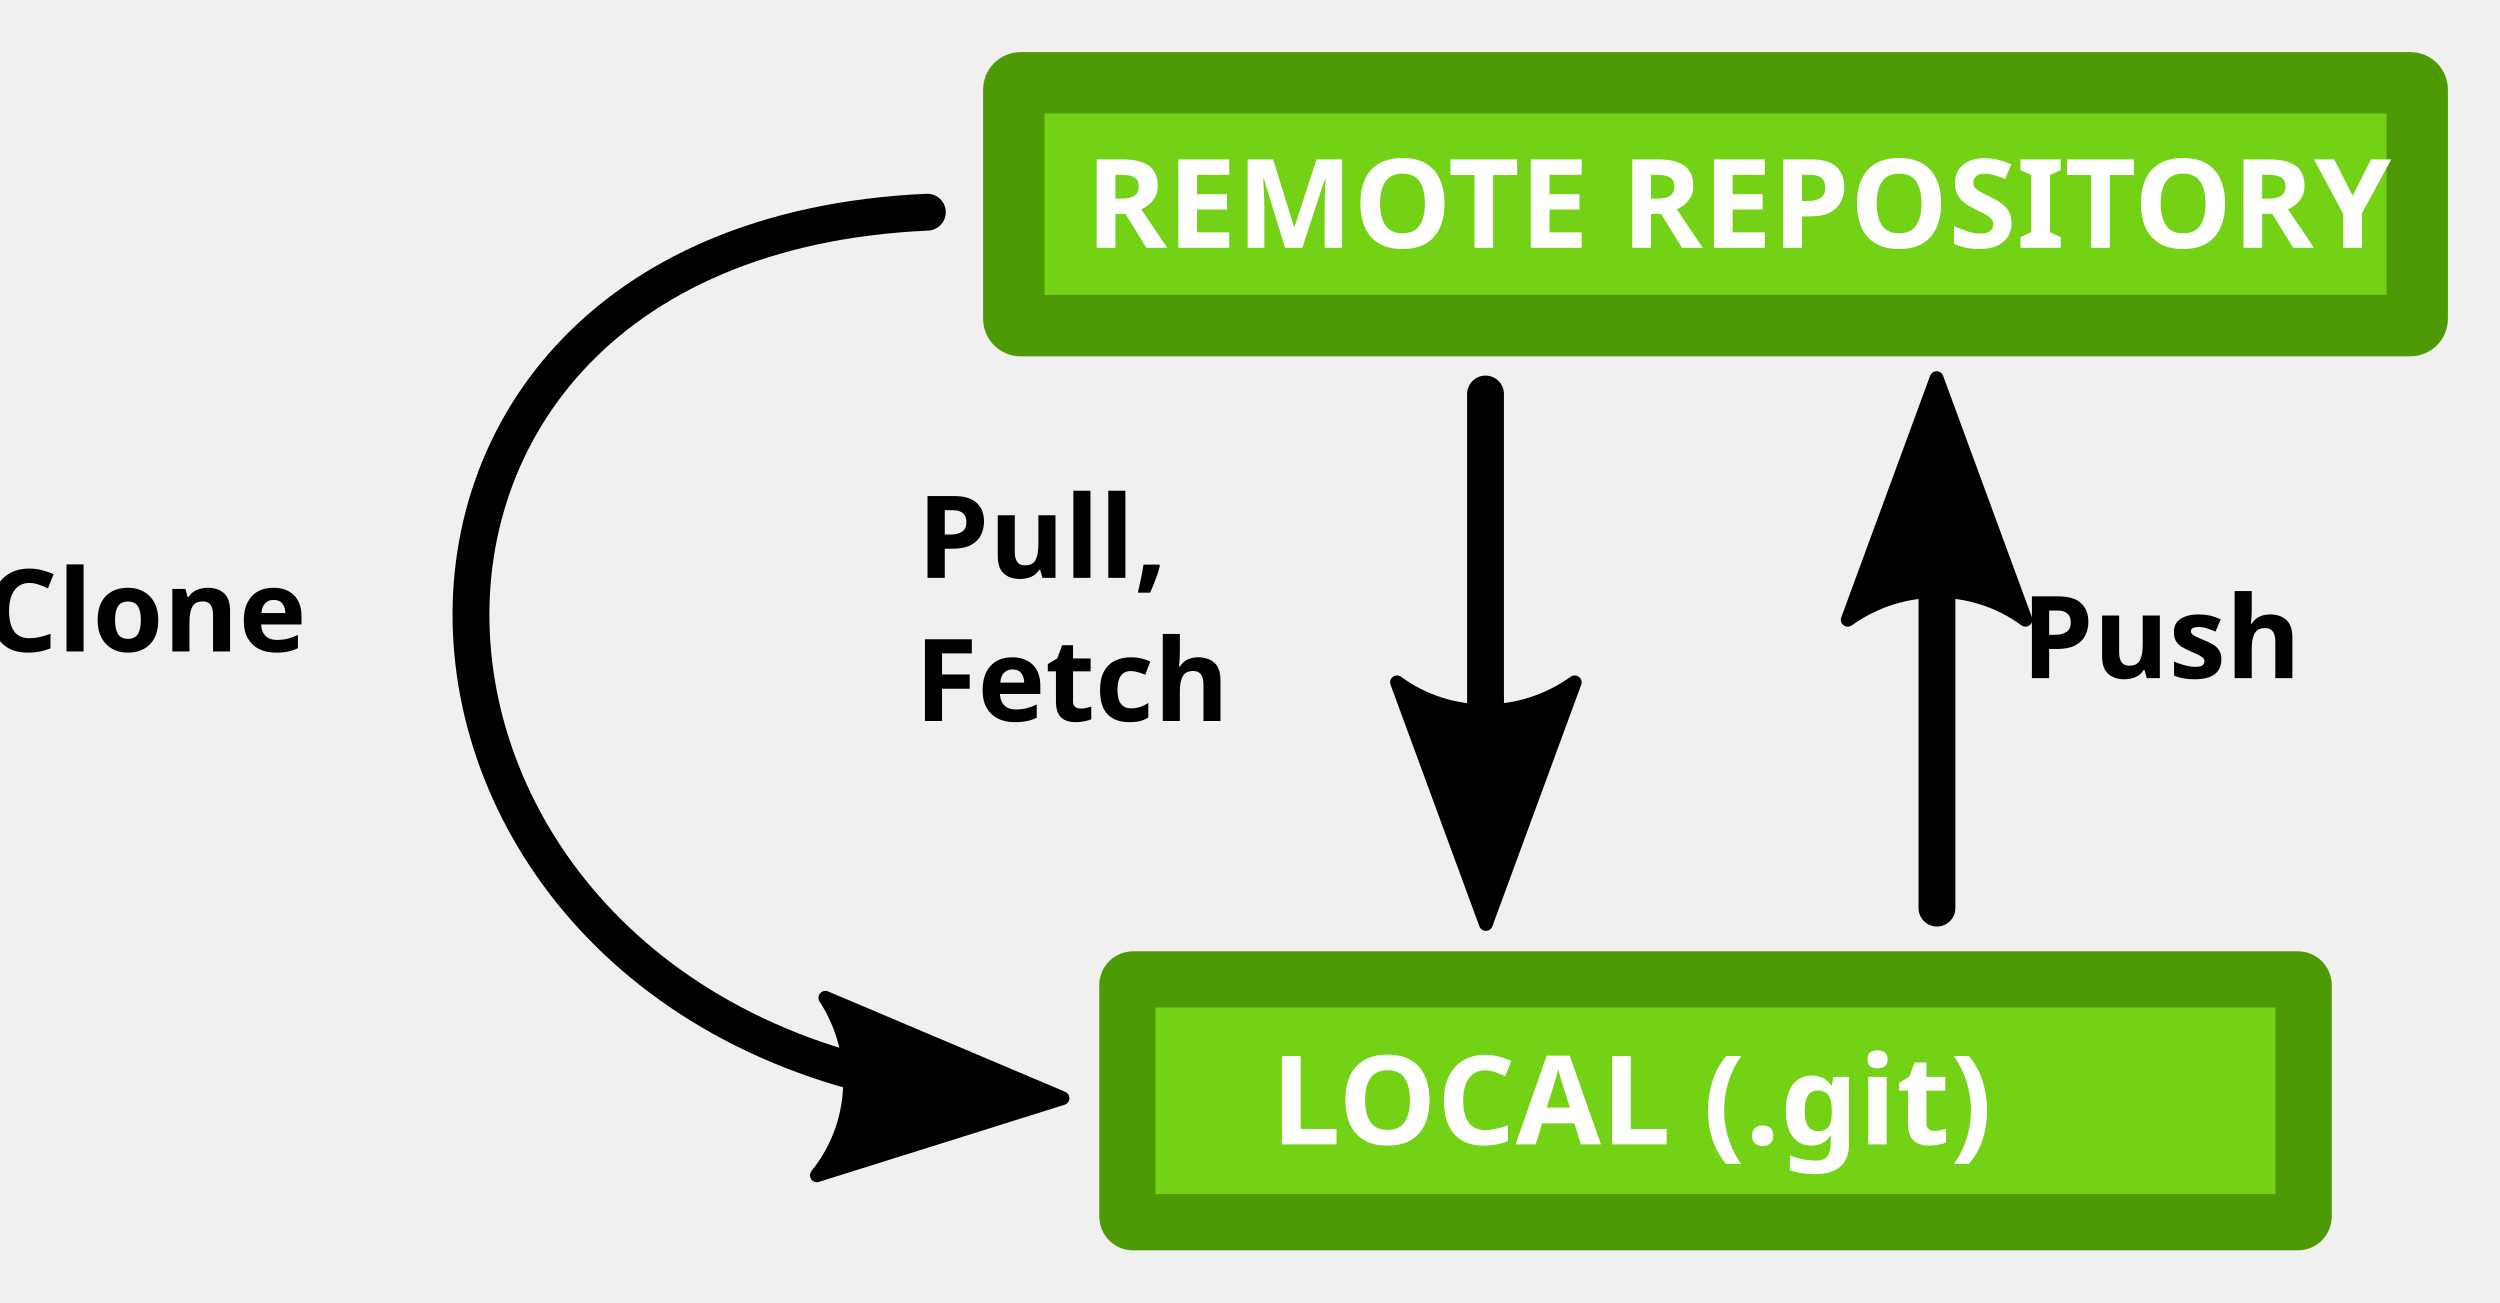
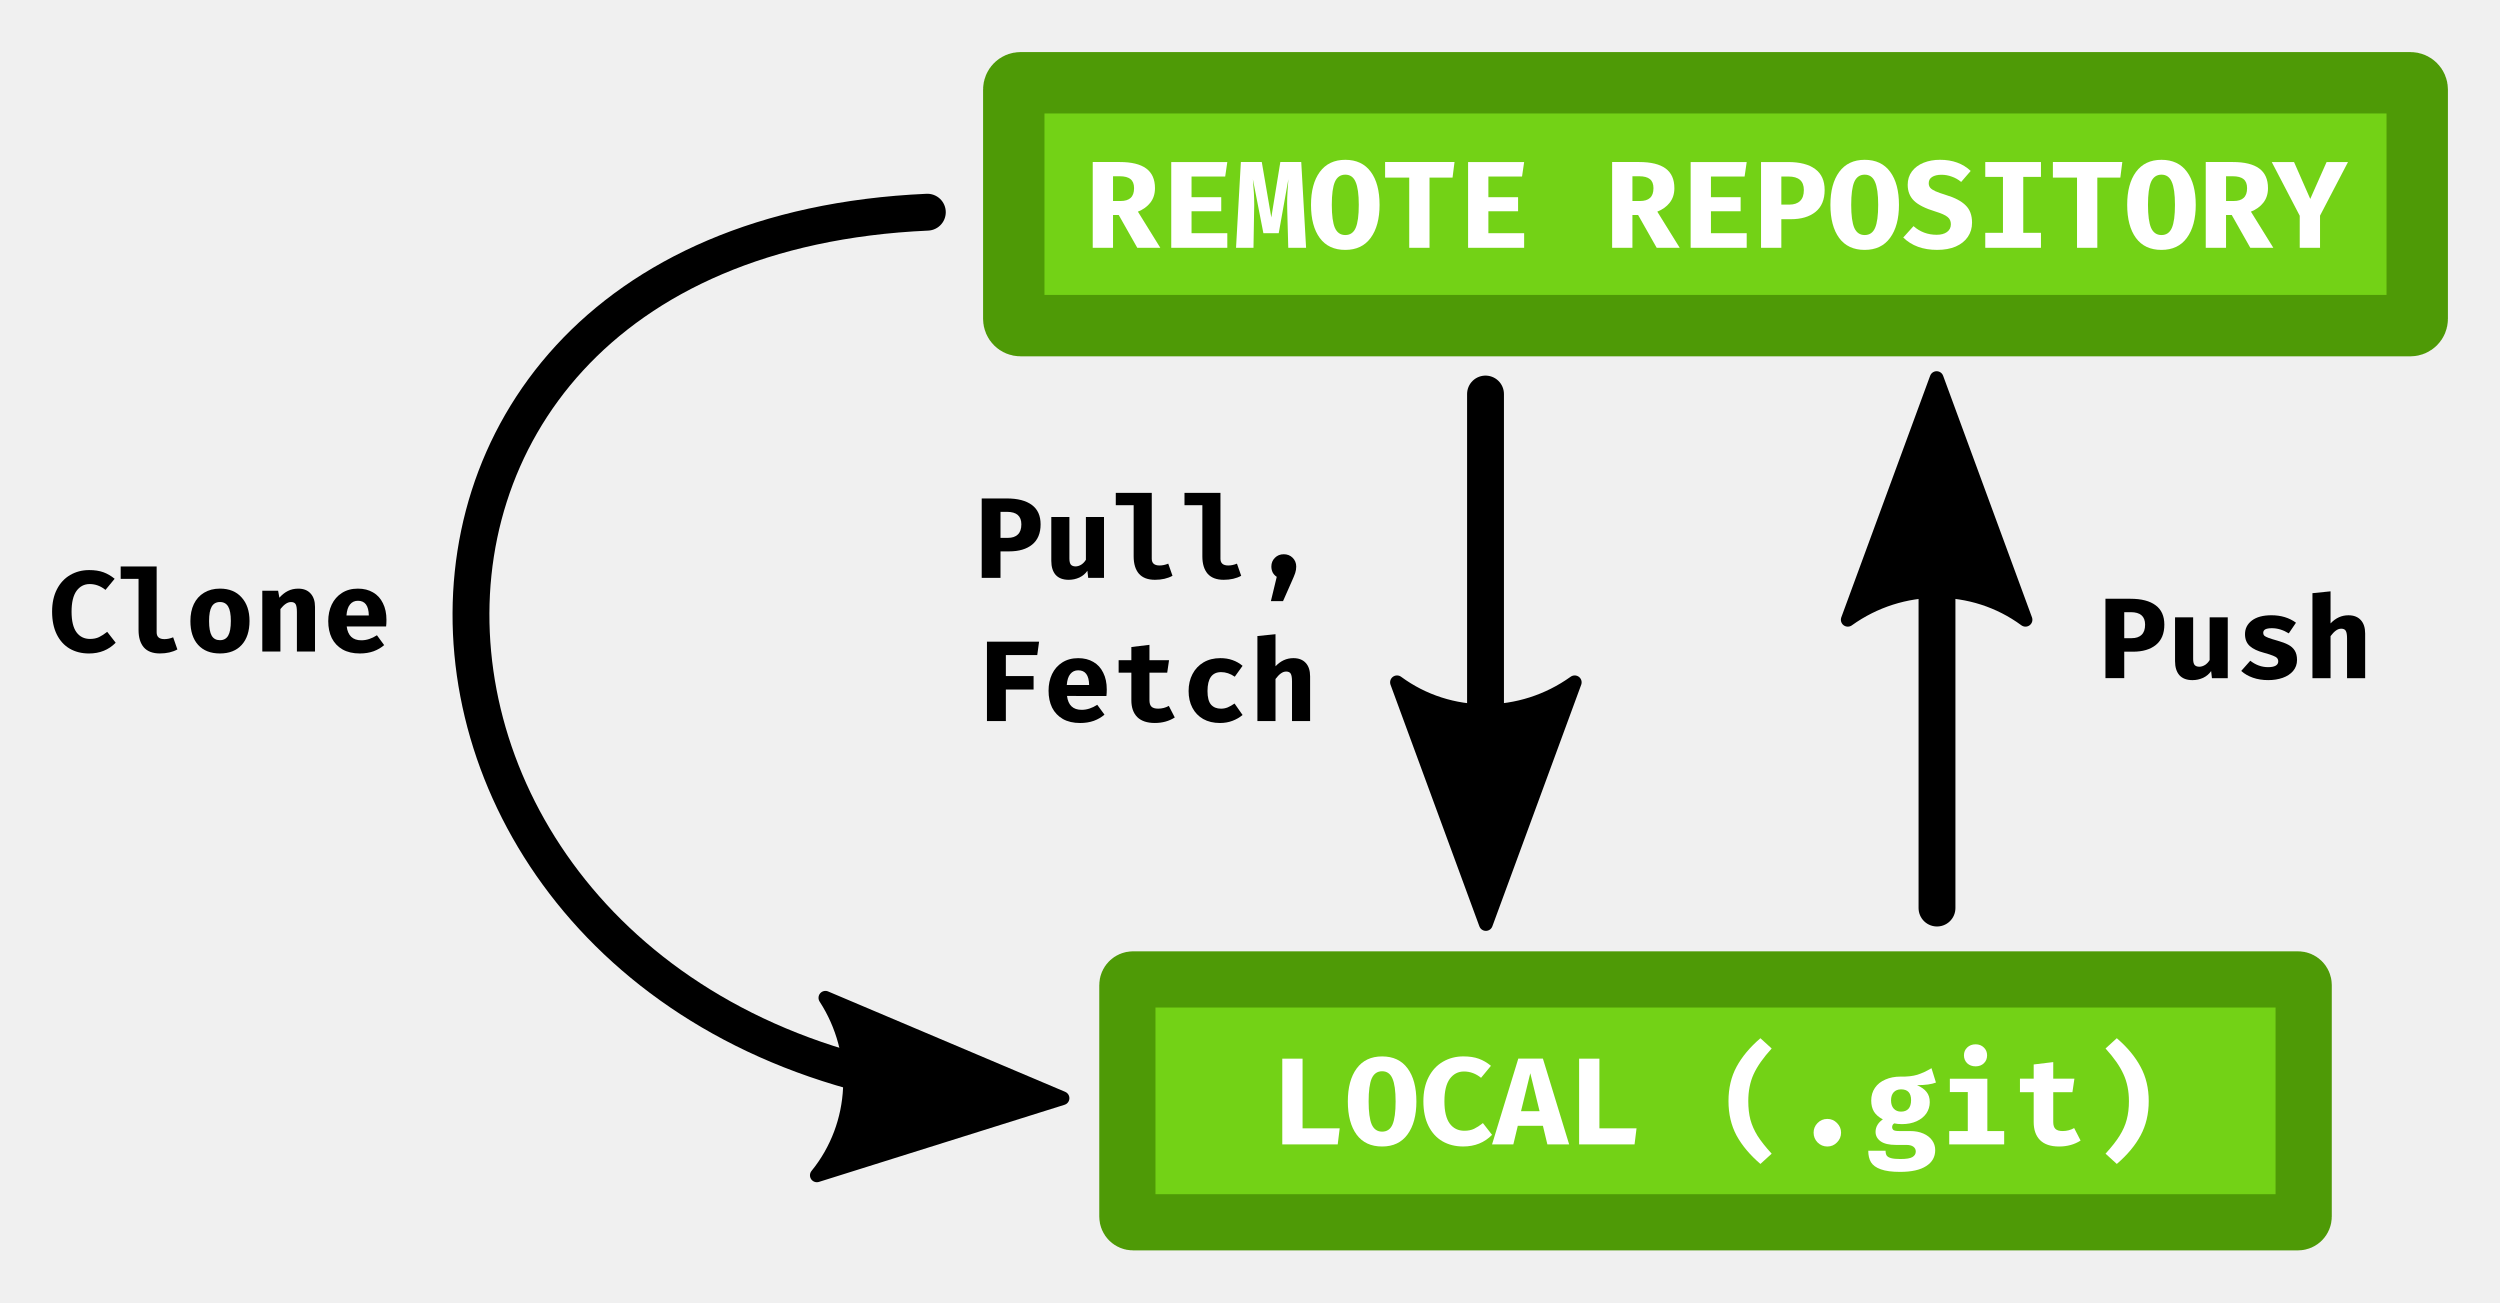
- <svg xmlns="http://www.w3.org/2000/svg" width="479.984" height="250.06" viewBox="0 0 479.984 250.06" version="1.1" id="svg8">
-   <defs id="defs2">
-     <marker orient="auto" refY="0" refX="0" id="marker9711" style="overflow:visible">
-       <path id="path9709" style="fill:#000000;fill-opacity:1;fill-rule:evenodd;stroke:#000000;stroke-width:0.625;stroke-linejoin:round;stroke-opacity:1" d="M 8.719,4.034 -2.207,0.016 8.719,-4.002 c -1.745,2.372 -1.735,5.617 -6e-7,8.035 z" transform="scale(-0.6)" />
+ <svg xmlns="http://www.w3.org/2000/svg" version="1.1" viewBox="0 0 479.98 250.06">
+   <defs>
+     <marker id="marker9711" overflow="visible" orient="auto">
+       <path transform="scale(-.6)" d="m8.719 4.034-10.926-4.018 10.926-4.018c-1.746 2.372-1.735 5.617-6e-7 8.035z" fill-rule="evenodd" stroke="#000" stroke-linejoin="round" stroke-width=".625" />
    </marker>
-     <marker orient="auto" refY="0" refX="0" id="marker7130" style="overflow:visible">
-       <path id="path7128" style="fill:#000000;fill-opacity:1;fill-rule:evenodd;stroke:#000000;stroke-width:0.625;stroke-linejoin:round;stroke-opacity:1" d="M 8.719,4.034 -2.207,0.016 8.719,-4.002 c -1.745,2.372 -1.735,5.617 -6e-7,8.035 z" transform="scale(-0.6)" />
+     <marker id="marker7130" overflow="visible" orient="auto">
+       <path transform="scale(-.6)" d="m8.719 4.034-10.926-4.018 10.926-4.018c-1.746 2.372-1.735 5.617-6e-7 8.035z" fill-rule="evenodd" stroke="#000" stroke-linejoin="round" stroke-width=".625" />
    </marker>
-     <marker style="overflow:visible" id="marker5882" refX="0" refY="0" orient="auto">
-       <path transform="scale(-0.6)" d="M 8.719,4.034 -2.207,0.016 8.719,-4.002 c -1.745,2.372 -1.735,5.617 -6e-7,8.035 z" style="fill:#000000;fill-opacity:1;fill-rule:evenodd;stroke:#000000;stroke-width:0.625;stroke-linejoin:round;stroke-opacity:1" id="path5880" />
-     </marker>
-     <marker orient="auto" refY="0" refX="0" id="Arrow2Lend" style="overflow:visible">
-       <path id="path5263" style="fill:#000000;fill-opacity:1;fill-rule:evenodd;stroke:#000000;stroke-width:0.625;stroke-linejoin:round;stroke-opacity:1" d="M 8.719,4.034 -2.207,0.016 8.719,-4.002 c -1.745,2.372 -1.735,5.617 -6e-7,8.035 z" transform="matrix(-1.1,0,0,-1.1,-1.1,0)" />
-     </marker>
-     <marker orient="auto" refY="0" refX="0" id="Arrow1Lend" style="overflow:visible">
-       <path id="path5245" d="M 0,0 5,-5 -12.5,0 5,5 Z" style="fill:#000000;fill-opacity:1;fill-rule:evenodd;stroke:#000000;stroke-width:1pt;stroke-opacity:1" transform="matrix(-0.8,0,0,-0.8,-10,0)" />
-     </marker>
-     <marker orient="auto" refY="0" refX="0" id="Arrow1Lstart" style="overflow:visible">
-       <path id="path5242" d="M 0,0 5,-5 -12.5,0 5,5 Z" style="fill:#000000;fill-opacity:1;fill-rule:evenodd;stroke:#000000;stroke-width:1pt;stroke-opacity:1" transform="matrix(0.8,0,0,0.8,10,0)" />
+     <marker id="marker5882" overflow="visible" orient="auto">
+       <path transform="scale(-.6)" d="m8.719 4.034-10.926-4.018 10.926-4.018c-1.746 2.372-1.735 5.617-6e-7 8.035z" fill-rule="evenodd" stroke="#000" stroke-linejoin="round" stroke-width=".625" />
    </marker>
  </defs>
-   <g id="layer1" transform="translate(86.5166,-372.9105)">
-     <rect style="opacity:1;fill:#73d216;fill-opacity:1;stroke:#4e9a06;stroke-width:11.788;stroke-linecap:square;stroke-linejoin:miter;stroke-miterlimit:4;stroke-dasharray:none;stroke-dashoffset:0;stroke-opacity:1" id="rect4584" width="46.628" height="269.448" x="388.804" y="-377.574" ry="1.301" transform="rotate(90)" />
-     <text xml:space="preserve" style="font-style:normal;font-variant:normal;font-weight:bold;font-stretch:normal;font-size:23.759px;line-height:1.25;font-family:'Fira Code';-inkscape-font-specification:'Fira Code Bold';letter-spacing:0px;word-spacing:0px;fill:#ffffff;fill-opacity:1;stroke:none;stroke-width:2.97" x="121.901" y="420.484" id="text4588">
-       <tspan id="tspan4586" x="121.901" y="420.484" style="font-style:normal;font-variant:normal;font-weight:bold;font-stretch:normal;font-family:'Fira Code';-inkscape-font-specification:'Fira Code Bold';fill:#ffffff;fill-opacity:1;stroke-width:2.97">REMOTE REPOSITORY</tspan>
-     </text>
-     <rect ry="1.09" y="-355.77" x="560.947" height="225.839" width="46.628" id="rect5214" style="opacity:1;fill:#73d216;fill-opacity:1;stroke:#4e9a06;stroke-width:10.792;stroke-linecap:square;stroke-linejoin:miter;stroke-miterlimit:4;stroke-dasharray:none;stroke-dashoffset:0;stroke-opacity:1" transform="rotate(90)" />
-     <text id="text5218" y="592.626" x="157.465" style="font-style:normal;font-variant:normal;font-weight:bold;font-stretch:normal;font-size:23.759px;line-height:1.25;font-family:sans-serif;-inkscape-font-specification:'sans-serif Bold';letter-spacing:0px;word-spacing:0px;fill:#ffffff;fill-opacity:1;stroke:none;stroke-width:2.97" xml:space="preserve">
-       <tspan style="font-style:normal;font-variant:normal;font-weight:bold;font-stretch:normal;font-family:'Fira Code';-inkscape-font-specification:'Fira Code Bold';fill:#ffffff;fill-opacity:1;stroke-width:2.97" y="592.626" x="157.465" id="tspan5216">LOCAL (.git)</tspan>
-     </text>
-     <path id="path5878" d="m 198.694,448.561 v 92.373" style="fill:none;stroke:#000000;stroke-width:7.076;stroke-linecap:round;stroke-linejoin:round;stroke-opacity:1;marker-end:url(#marker5882)" />
-     <path style="fill:none;stroke:#000000;stroke-width:7.076;stroke-linecap:round;stroke-linejoin:round;stroke-opacity:1;marker-end:url(#marker7130)" d="M 91.525,413.651 C -34.603,419.281 -20.607,577.168 108.108,583.368" id="path7126" />
-     <text xml:space="preserve" style="font-style:normal;font-variant:normal;font-weight:bold;font-stretch:normal;font-size:21.996px;line-height:1.25;font-family:'Fira Code';-inkscape-font-specification:'Fira Code Bold';font-variant-ligatures:normal;font-variant-caps:normal;font-variant-numeric:normal;font-feature-settings:normal;text-align:center;letter-spacing:0px;word-spacing:0px;writing-mode:lr-tb;text-anchor:middle;fill:#000000;fill-opacity:1;stroke:none;stroke-width:2.75" x="-44.291" y="497.995" id="text8064">
-       <tspan id="tspan8062" x="-44.291" y="497.995" style="font-style:normal;font-variant:normal;font-weight:bold;font-stretch:normal;font-family:'Fira Code';-inkscape-font-specification:'Fira Code Bold';stroke-width:2.75">Clone</tspan>
-     </text>
-     <text id="text8068" y="503.111" x="342.729" style="font-style:normal;font-variant:normal;font-weight:bold;font-stretch:normal;font-size:21.996px;line-height:1.25;font-family:sans-serif;-inkscape-font-specification:'sans-serif, Bold';font-variant-ligatures:normal;font-variant-caps:normal;font-variant-numeric:normal;font-feature-settings:normal;text-align:center;letter-spacing:0px;word-spacing:0px;writing-mode:lr-tb;text-anchor:middle;fill:#000000;fill-opacity:1;stroke:none;stroke-width:2.75" xml:space="preserve">
-       <tspan style="font-style:normal;font-variant:normal;font-weight:bold;font-stretch:normal;font-family:'Fira Code';-inkscape-font-specification:'Fira Code Bold';stroke-width:2.75" y="503.111" x="342.729" id="tspan8066">Push</tspan>
-     </text>
-     <text id="text9691" y="483.851" x="133.569" style="font-style:normal;font-variant:normal;font-weight:bold;font-stretch:normal;font-size:21.996px;line-height:1.25;font-family:'Fira Code';-inkscape-font-specification:'Fira Code Bold';font-variant-ligatures:normal;font-variant-caps:normal;font-variant-numeric:normal;font-feature-settings:normal;text-align:center;letter-spacing:0px;word-spacing:0px;writing-mode:lr-tb;text-anchor:middle;fill:#000000;fill-opacity:1;stroke:none;stroke-width:2.75" xml:space="preserve">
-       <tspan style="font-style:normal;font-variant:normal;font-weight:bold;font-stretch:normal;font-family:'Fira Code';-inkscape-font-specification:'Fira Code Bold';stroke-width:2.75" y="483.851" x="133.569" id="tspan9689">Pull,</tspan>
-       <tspan style="font-style:normal;font-variant:normal;font-weight:bold;font-stretch:normal;font-family:'Fira Code';-inkscape-font-specification:'Fira Code Bold';stroke-width:2.75" y="511.346" x="133.569" id="tspan9693">Fetch</tspan>
-     </text>
-     <path style="fill:none;stroke:#000000;stroke-width:7.076;stroke-linecap:round;stroke-linejoin:round;stroke-opacity:1;marker-end:url(#marker9711)" d="M 285.367,547.254 V 454.881" id="path9707" />
+   <g transform="translate(86.517 -372.91)">
+     <g>
+       <rect transform="rotate(90)" x="388.8" y="-377.57" width="46.628" height="269.45" ry="1.301" fill="#73d216" stroke="#4e9a06" stroke-linecap="square" stroke-width="11.788" />
+       <g fill="#fff" stroke-width="2.97" aria-label="REMOTE REPOSITORY">
+         <path d="m135.23 409.03q0 1.663-0.903 2.804-0.879 1.117-2.376 1.711l4.3 6.938h-4.419l-3.564-6.296h-1.093v6.296h-3.896v-16.465h5.179q3.397 0 5.084 1.236 1.687 1.235 1.687 3.778zm-4.015 0q0-1.188-0.689-1.734-0.665-0.546-2.067-0.546h-1.283v4.752h1.449q1.283 0 1.925-0.594 0.665-0.594 0.665-1.877z" />
+         <path d="m142.25 406.8v3.968h5.702v2.708h-5.702v4.205h6.866v2.804h-10.763v-16.465h10.763l-0.404 2.78z" />
+         <path d="m164.24 420.48h-3.421l-0.19-7.056q-0.024-0.523-0.024-1.425 0-1.188 0.071-2.305 0.071-1.14 0.166-2.376l-1.853 10.359h-2.946l-2.019-10.359q0.261 2.732 0.261 4.918l-0.024 1.259-0.119 6.985h-3.35l0.927-16.465h4.015l1.829 10.644 1.734-10.644h4.015z" />
+         <path d="m178.35 412.24q0 4.015-1.711 6.344-1.687 2.305-4.871 2.305-3.207 0-4.894-2.281-1.687-2.305-1.687-6.367 0-4.015 1.687-6.32 1.711-2.328 4.894-2.328 3.207 0 4.894 2.305 1.687 2.281 1.687 6.344zm-3.991 0q0-3.041-0.618-4.419-0.594-1.378-1.972-1.378t-1.996 1.378q-0.594 1.378-0.594 4.419 0 3.041 0.594 4.419 0.618 1.378 1.996 1.378 1.402 0 1.996-1.378t0.594-4.419z" />
+         <path d="m187.94 407.01v13.471h-3.896v-13.471h-4.633v-2.994h13.329l-0.38 2.994z" />
+         <path d="m199.24 406.8v3.968h5.702v2.708h-5.702v4.205h6.866v2.804h-10.763v-16.465h10.763l-0.404 2.78z" />
+         <path d="m234.95 409.03q0 1.663-0.903 2.804-0.879 1.117-2.376 1.711l4.3 6.938h-4.419l-3.564-6.296h-1.093v6.296h-3.896v-16.465h5.179q3.397 0 5.084 1.236 1.687 1.235 1.687 3.778zm-4.015 0q0-1.188-0.689-1.734-0.665-0.546-2.067-0.546h-1.283v4.752h1.449q1.283 0 1.925-0.594 0.665-0.594 0.665-1.877z" />
+         <path d="m241.97 406.8v3.968h5.702v2.708h-5.702v4.205h6.866v2.804h-10.763v-16.465h10.763l-0.404 2.78z" />
+         <path d="m263.8 409.39q0 2.78-1.758 4.205-1.734 1.402-4.752 1.402h-1.806v5.488h-3.896v-16.465h5.179q3.421 0 5.227 1.354 1.806 1.331 1.806 4.015zm-3.991 0q0-2.59-2.97-2.59h-1.354v5.393h1.544q1.331 0 2.043-0.689 0.737-0.689 0.737-2.115z" />
+         <path d="m278.07 412.24q0 4.015-1.711 6.344-1.687 2.305-4.871 2.305-3.207 0-4.894-2.281-1.687-2.305-1.687-6.367 0-4.015 1.687-6.32 1.711-2.328 4.894-2.328 3.207 0 4.894 2.305 1.687 2.281 1.687 6.344zm-3.991 0q0-3.041-0.618-4.419-0.594-1.378-1.972-1.378t-1.996 1.378q-0.594 1.378-0.594 4.419 0 3.041 0.594 4.419 0.618 1.378 1.996 1.378 1.402 0 1.996-1.378t0.594-4.419z" />
+         <path d="m292.1 415.66q0 1.544-0.808 2.732t-2.328 1.853q-1.497 0.641-3.564 0.641-4.087 0-6.51-2.376l1.972-2.186q1.877 1.663 4.443 1.663 1.235 0 1.972-0.523 0.76-0.546 0.76-1.497 0-0.903-0.641-1.402-0.618-0.523-2.328-1.045-2.899-0.879-4.11-2.067t-1.212-3.065q0-1.473 0.808-2.566 0.832-1.093 2.233-1.663 1.425-0.57 3.16-0.57 3.635 0 5.892 2.138l-1.829 2.115q-0.832-0.689-1.806-1.022-0.95-0.356-1.972-0.356-1.14 0-1.806 0.428-0.641 0.404-0.641 1.188 0 0.523 0.285 0.879 0.309 0.356 0.998 0.665 0.689 0.309 2.067 0.737 2.518 0.76 3.73 1.972 1.236 1.188 1.236 3.326z" />
+         <path d="m305.33 404.02v2.851h-3.397v10.739h3.397v2.875h-10.691v-2.875h3.397v-10.739h-3.397v-2.851z" />
+         <path d="m316.15 407.01v13.471h-3.896v-13.471h-4.633v-2.994h13.329l-0.38 2.994z" />
+         <path d="m335.05 412.24q0 4.015-1.711 6.344-1.687 2.305-4.871 2.305-3.207 0-4.894-2.281-1.687-2.305-1.687-6.367 0-4.015 1.687-6.32 1.711-2.328 4.894-2.328 3.207 0 4.894 2.305 1.687 2.281 1.687 6.344zm-3.991 0q0-3.041-0.618-4.419-0.594-1.378-1.972-1.378t-1.996 1.378q-0.594 1.378-0.594 4.419 0 3.041 0.594 4.419 0.618 1.378 1.996 1.378 1.402 0 1.996-1.378t0.594-4.419z" />
+         <path d="m348.92 409.03q0 1.663-0.903 2.804-0.879 1.117-2.376 1.711l4.3 6.938h-4.419l-3.564-6.296h-1.093v6.296h-3.896v-16.465h5.179q3.397 0 5.084 1.236 1.687 1.235 1.687 3.778zm-4.015 0q0-1.188-0.689-1.734-0.665-0.546-2.067-0.546h-1.283v4.752h1.449q1.283 0 1.925-0.594 0.665-0.594 0.665-1.877z" />
+         <path d="m358.91 414.31v6.177h-3.896v-6.154l-5.37-10.311h4.277l3.112 7.08 3.136-7.08h4.11z" />
+       </g>
+       <rect transform="rotate(90)" x="560.95" y="-355.77" width="46.628" height="225.84" ry="1.09" fill="#73d216" stroke="#4e9a06" stroke-linecap="square" stroke-width="10.792" />
+       <g fill="#fff" stroke-width="2.97" aria-label="LOCAL (.git)">
+         <path d="m159.67 592.63v-16.465h3.896v13.376h7.128l-0.38 3.089z" />
+         <path d="m185.42 584.38q0 4.015-1.711 6.344-1.687 2.305-4.871 2.305-3.207 0-4.894-2.281-1.687-2.305-1.687-6.367 0-4.015 1.687-6.32 1.711-2.328 4.894-2.328 3.207 0 4.894 2.305 1.687 2.281 1.687 6.344zm-3.991 0q0-3.041-0.618-4.419-0.594-1.378-1.972-1.378t-1.996 1.378q-0.594 1.378-0.594 4.419 0 3.041 0.594 4.419 0.618 1.378 1.996 1.378 1.402 0 1.996-1.378t0.594-4.419z" />
+         <path d="m194.46 575.73q1.711 0 2.946 0.451 1.236 0.451 2.328 1.354l-1.901 2.305q-1.497-1.212-3.279-1.212-1.687 0-2.732 1.425-1.022 1.425-1.022 4.3t1.022 4.277q1.022 1.378 2.804 1.378 1.093 0 1.877-0.38t1.687-1.093l1.758 2.257q-2.186 2.233-5.536 2.233-2.257 0-3.991-0.998-1.711-0.998-2.685-2.946-0.974-1.972-0.974-4.728 0-2.685 0.998-4.633t2.756-2.97 3.944-1.022z" />
+         <path d="m209.71 589.06h-4.823l-0.855 3.564h-4.087l5.037-16.465h4.728l5.037 16.465h-4.182zm-4.205-2.804h3.564l-1.782-7.294z" />
+         <path d="m216.66 592.63v-16.465h3.896v13.376h7.128l-0.38 3.089z" />
+         <path d="m249.14 584.31q0 1.996 0.404 3.564 0.428 1.568 1.378 3.112 0.974 1.521 2.708 3.421l-2.162 1.972q-3.017-2.59-4.585-5.465-1.544-2.899-1.544-6.605t1.544-6.581q1.568-2.899 4.585-5.488l2.162 1.972q-2.423 2.661-3.469 4.942-1.022 2.257-1.022 5.156z" />
+         <path d="m261.68 590.37q0-1.069 0.76-1.853 0.784-0.784 1.877-0.784t1.853 0.784q0.784 0.784 0.784 1.853 0 1.093-0.784 1.877-0.76 0.784-1.853 0.784t-1.877-0.784q-0.76-0.784-0.76-1.877z" />
+         <path d="m285.17 580.75q-1.236 0.499-3.635 0.499 1.236 0.546 1.829 1.307 0.618 0.76 0.618 1.948 0 1.212-0.665 2.186-0.665 0.95-1.877 1.497t-2.804 0.546q-0.784 0-1.473-0.143-0.19 0.095-0.309 0.309-0.095 0.19-0.095 0.404 0 0.356 0.261 0.57 0.285 0.19 1.117 0.19h2.091q1.425 0 2.518 0.475 1.093 0.475 1.687 1.307 0.594 0.832 0.594 1.877 0 1.972-1.734 3.065-1.711 1.117-5.013 1.117-2.352 0-3.706-0.499-1.331-0.475-1.877-1.354-0.523-0.879-0.523-2.21h3.326q0 0.594 0.214 0.927 0.238 0.333 0.855 0.499 0.618 0.166 1.806 0.166 1.663 0 2.281-0.38 0.641-0.38 0.641-1.069 0-0.57-0.475-0.927-0.451-0.333-1.354-0.333h-1.996q-1.948 0-2.922-0.689-0.974-0.713-0.974-1.806 0-0.713 0.356-1.331 0.38-0.641 1.045-1.069-1.188-0.641-1.711-1.497-0.523-0.879-0.523-2.115 0-1.402 0.713-2.447 0.713-1.045 1.996-1.592 1.283-0.57 2.922-0.57 1.901 0.048 3.231-0.356 1.331-0.428 2.708-1.259zm-6.7 1.307q-0.903 0-1.425 0.57-0.499 0.57-0.499 1.544 0 1.022 0.523 1.592 0.523 0.57 1.402 0.57 0.927 0 1.425-0.546 0.499-0.57 0.499-1.663 0-2.067-1.925-2.067z" />
+         <path d="m292.78 573.41q0.974 0 1.592 0.618 0.618 0.594 0.618 1.497 0 0.927-0.618 1.521-0.618 0.594-1.592 0.594t-1.616-0.594q-0.618-0.618-0.618-1.521 0-0.903 0.618-1.497 0.641-0.618 1.616-0.618zm2.257 6.605v10.05h3.231v2.566h-10.549v-2.566h3.564v-7.484h-3.445v-2.566z" />
+         <path d="m312.94 591.89q-1.782 1.14-4.134 1.14-2.423 0-3.659-1.236-1.212-1.235-1.212-3.469v-5.726h-2.637v-2.59h2.637v-2.732l3.754-0.451v3.184h4.063l-0.38 2.59h-3.683v5.726q0 0.927 0.428 1.331 0.428 0.404 1.378 0.404 1.188 0 2.21-0.57z" />
+         <path d="m322.22 584.31q0-2.899-1.045-5.156-1.022-2.281-3.445-4.942l2.162-1.972q3.017 2.59 4.562 5.488 1.568 2.875 1.568 6.581t-1.568 6.605q-1.544 2.875-4.562 5.465l-2.162-1.972q1.734-1.901 2.685-3.421 0.974-1.544 1.378-3.112 0.428-1.568 0.428-3.564z" />
+       </g>
+     </g>
+     <path d="m198.69 448.56v92.373" fill="none" marker-end="url(#marker5882)" stroke="#000" stroke-linecap="round" stroke-linejoin="round" stroke-width="7.076" />
+     <path d="m91.525 413.65c-126.13 5.63-112.13 163.52 16.583 169.72" fill="none" marker-end="url(#marker7130)" stroke="#000" stroke-linecap="round" stroke-linejoin="round" stroke-width="7.076" />
+     <g stroke-width="2.75">
+       <g style="font-feature-settings:normal;font-variant-caps:normal;font-variant-ligatures:normal;font-variant-numeric:normal" aria-label="Clone">
+         <path d="m-69.39 482.36q1.584 0 2.728 0.418 1.144 0.418 2.156 1.254l-1.76 2.134q-1.386-1.122-3.035-1.122-1.562 0-2.53 1.32-0.946 1.32-0.946 3.981t0.946 3.959q0.946 1.276 2.596 1.276 1.012 0 1.738-0.352 0.726-0.352 1.562-1.012l1.628 2.09q-2.024 2.068-5.125 2.068-2.09 0-3.695-0.924-1.584-0.924-2.486-2.728-0.902-1.826-0.902-4.377 0-2.486 0.924-4.289 0.924-1.804 2.552-2.75 1.628-0.946 3.651-0.946z" />
+         <path d="m-56.442 494.32q0 1.298 1.496 1.298 0.814 0 1.672-0.352l0.814 2.332q-1.408 0.77-3.365 0.77-2.046 0-3.079-1.166-1.012-1.188-1.012-3.321v-9.832h-3.431v-2.376h6.907z" />
+         <path d="m-44.287 485.92q2.662 0 4.157 1.694 1.518 1.672 1.518 4.509 0 2.947-1.496 4.597-1.496 1.65-4.179 1.65-2.684 0-4.179-1.628-1.496-1.65-1.496-4.597 0-1.87 0.66-3.256 0.682-1.408 1.958-2.178 1.298-0.792 3.058-0.792zm0 2.574q-1.078 0-1.584 0.88-0.506 0.858-0.506 2.772 0 1.936 0.506 2.816 0.506 0.858 1.584 0.858t1.584-0.88q0.506-0.88 0.506-2.816 0-1.892-0.506-2.75-0.506-0.88-1.584-0.88z" />
+         <path d="m-36.157 486.32h3.035l0.242 1.342q0.792-0.88 1.65-1.298 0.88-0.44 1.98-0.44 1.518 0 2.354 0.924 0.858 0.924 0.858 2.574v8.579h-3.475v-7.567q0-1.1-0.242-1.518t-0.88-0.418q-0.528 0-1.034 0.352-0.484 0.33-1.012 0.99v8.161h-3.475z" />
+         <path d="m-19.954 493.18q0.33 2.662 2.816 2.662 1.496 0 2.991-0.968l1.386 1.892q-0.858 0.748-2.046 1.188-1.188 0.418-2.618 0.418-1.958 0-3.321-0.77-1.364-0.792-2.068-2.178-0.682-1.408-0.682-3.256 0-1.76 0.66-3.167 0.682-1.43 1.958-2.244 1.298-0.836 3.079-0.836 1.672 0 2.904 0.726 1.232 0.704 1.892 2.068 0.682 1.342 0.682 3.212 0 0.726-0.066 1.254zm2.156-4.927q-0.946 0-1.518 0.704-0.572 0.682-0.682 2.112h4.289q-0.044-2.816-2.09-2.816z" />
+       </g>
+       <g style="font-feature-settings:normal;font-variant-caps:normal;font-variant-ligatures:normal;font-variant-numeric:normal" aria-label="Push">
+         <path d="m329.02 492.84q0 2.574-1.628 3.893-1.606 1.298-4.399 1.298h-1.672v5.081h-3.607v-15.244h4.795q3.167 0 4.839 1.254 1.672 1.232 1.672 3.717zm-3.695 0q0-2.398-2.75-2.398h-1.254v4.993h1.43q1.232 0 1.892-0.638 0.682-0.638 0.682-1.958z" />
+         <path d="m334.55 499.42q0 0.814 0.286 1.166 0.308 0.33 0.902 0.33 0.528 0 1.078-0.33 0.55-0.352 0.902-0.946v-8.205h3.475v11.68h-3.035l-0.154-1.364q-0.572 0.836-1.54 1.298-0.968 0.44-2.046 0.44-1.65 0-2.508-0.946-0.836-0.968-0.836-2.684v-8.425h3.475z" />
+         <path d="m348.95 501q0.902 0 1.408-0.264 0.528-0.286 0.528-0.836 0-0.396-0.22-0.638-0.198-0.242-0.77-0.462-0.572-0.242-1.782-0.572-1.76-0.462-2.684-1.276-0.924-0.836-0.924-2.288 0-1.606 1.32-2.618 1.342-1.012 3.739-1.012 2.772 0 4.729 1.43l-1.386 2.046q-1.606-0.99-3.233-0.99-0.858 0-1.276 0.22-0.396 0.22-0.396 0.682 0 0.308 0.198 0.528 0.22 0.198 0.792 0.418 0.594 0.22 1.76 0.55 1.254 0.352 2.046 0.77 0.814 0.418 1.254 1.122 0.44 0.704 0.44 1.804 0 1.232-0.748 2.112-0.748 0.88-2.002 1.32-1.254 0.44-2.772 0.44-1.628 0-2.947-0.462-1.32-0.462-2.244-1.298l1.738-1.958q1.584 1.232 3.431 1.232z" />
+         <path d="m360.93 492.6q1.474-1.562 3.431-1.562 1.54 0 2.376 0.924 0.836 0.902 0.836 2.574v8.579h-3.475v-7.611q0-1.056-0.242-1.474-0.242-0.418-0.88-0.418-0.528 0-1.034 0.374-0.484 0.352-1.012 1.056v8.073h-3.475v-16.321l3.475-0.352z" />
+       </g>
+       <g style="font-feature-settings:normal;font-variant-caps:normal;font-variant-ligatures:normal;font-variant-numeric:normal" aria-label="Pull, Fetch">
+         <path d="m113.27 473.58q0 2.574-1.628 3.893-1.606 1.298-4.399 1.298h-1.672v5.081h-3.607v-15.244h4.795q3.167 0 4.839 1.254 1.672 1.232 1.672 3.717zm-3.695 0q0-2.398-2.75-2.398h-1.254v4.993h1.43q1.232 0 1.892-0.638 0.682-0.638 0.682-1.958z" />
+         <path d="m118.8 480.16q0 0.814 0.286 1.166 0.308 0.33 0.902 0.33 0.528 0 1.078-0.33 0.55-0.352 0.902-0.946v-8.205h3.475v11.68h-3.035l-0.154-1.364q-0.572 0.836-1.54 1.298-0.968 0.44-2.046 0.44-1.65 0-2.508-0.946-0.836-0.968-0.836-2.684v-8.425h3.475z" />
+         <path d="m134.61 480.18q0 1.298 1.496 1.298 0.814 0 1.672-0.352l0.814 2.332q-1.408 0.77-3.365 0.77-2.046 0-3.079-1.166-1.012-1.188-1.012-3.321v-9.832h-3.431v-2.376h6.907z" />
+         <path d="m147.8 480.18q0 1.298 1.496 1.298 0.814 0 1.672-0.352l0.814 2.332q-1.408 0.77-3.365 0.77-2.046 0-3.079-1.166-1.012-1.188-1.012-3.321v-9.832h-3.431v-2.376h6.907z" />
+         <path d="m159.95 479.32q1.034 0 1.716 0.682t0.682 1.694q0 0.616-0.198 1.232-0.198 0.594-0.748 1.804l-1.584 3.585h-2.332l1.122-4.663q-0.484-0.308-0.77-0.814-0.264-0.528-0.264-1.166 0-0.99 0.682-1.672t1.694-0.682z" />
+         <path d="m106.6 498.68v4.025h5.323v2.596h-5.323v6.049h-3.629v-15.244h10.008l-0.352 2.574z" />
+         <path d="m118.34 506.53q0.33 2.662 2.816 2.662 1.496 0 2.991-0.968l1.386 1.892q-0.858 0.748-2.046 1.188-1.188 0.418-2.618 0.418-1.958 0-3.321-0.77-1.364-0.792-2.068-2.178-0.682-1.408-0.682-3.256 0-1.76 0.66-3.167 0.682-1.43 1.958-2.244 1.298-0.836 3.079-0.836 1.672 0 2.904 0.726 1.232 0.704 1.892 2.068 0.682 1.342 0.682 3.212 0 0.726-0.066 1.254zm2.156-4.927q-0.946 0-1.518 0.704-0.572 0.682-0.682 2.112h4.289q-0.044-2.816-2.09-2.816z" />
+         <path d="m139.03 510.66q-1.65 1.056-3.827 1.056-2.244 0-3.387-1.144-1.122-1.144-1.122-3.212v-5.301h-2.442v-2.398h2.442v-2.53l3.475-0.418v2.947h3.761l-0.352 2.398h-3.409v5.301q0 0.858 0.396 1.232 0.396 0.374 1.276 0.374 1.1 0 2.046-0.528z" />
+         <path d="m147.91 508.97q0.66 0 1.276-0.242 0.616-0.264 1.32-0.748l1.54 2.2q-0.836 0.704-1.936 1.122-1.1 0.418-2.398 0.418-1.87 0-3.233-0.77-1.342-0.77-2.068-2.156-0.726-1.386-0.726-3.212t0.748-3.256 2.112-2.244q1.386-0.814 3.233-0.814 1.298 0 2.332 0.374 1.034 0.352 1.936 1.1l-1.496 2.09q-1.276-0.88-2.618-0.88-2.618 0-2.618 3.629 0 1.826 0.682 2.618 0.682 0.77 1.914 0.77z" />
+         <path d="m158.37 500.83q1.474-1.562 3.431-1.562 1.54 0 2.376 0.924 0.836 0.902 0.836 2.574v8.579h-3.475v-7.611q0-1.056-0.242-1.474t-0.88-0.418q-0.528 0-1.034 0.374-0.484 0.352-1.012 1.056v8.073h-3.475v-16.321l3.475-0.352z" />
+       </g>
+     </g>
+     <path d="m285.37 547.25v-92.373" fill="none" marker-end="url(#marker9711)" stroke="#000" stroke-linecap="round" stroke-linejoin="round" stroke-width="7.076" />
  </g>
</svg>
